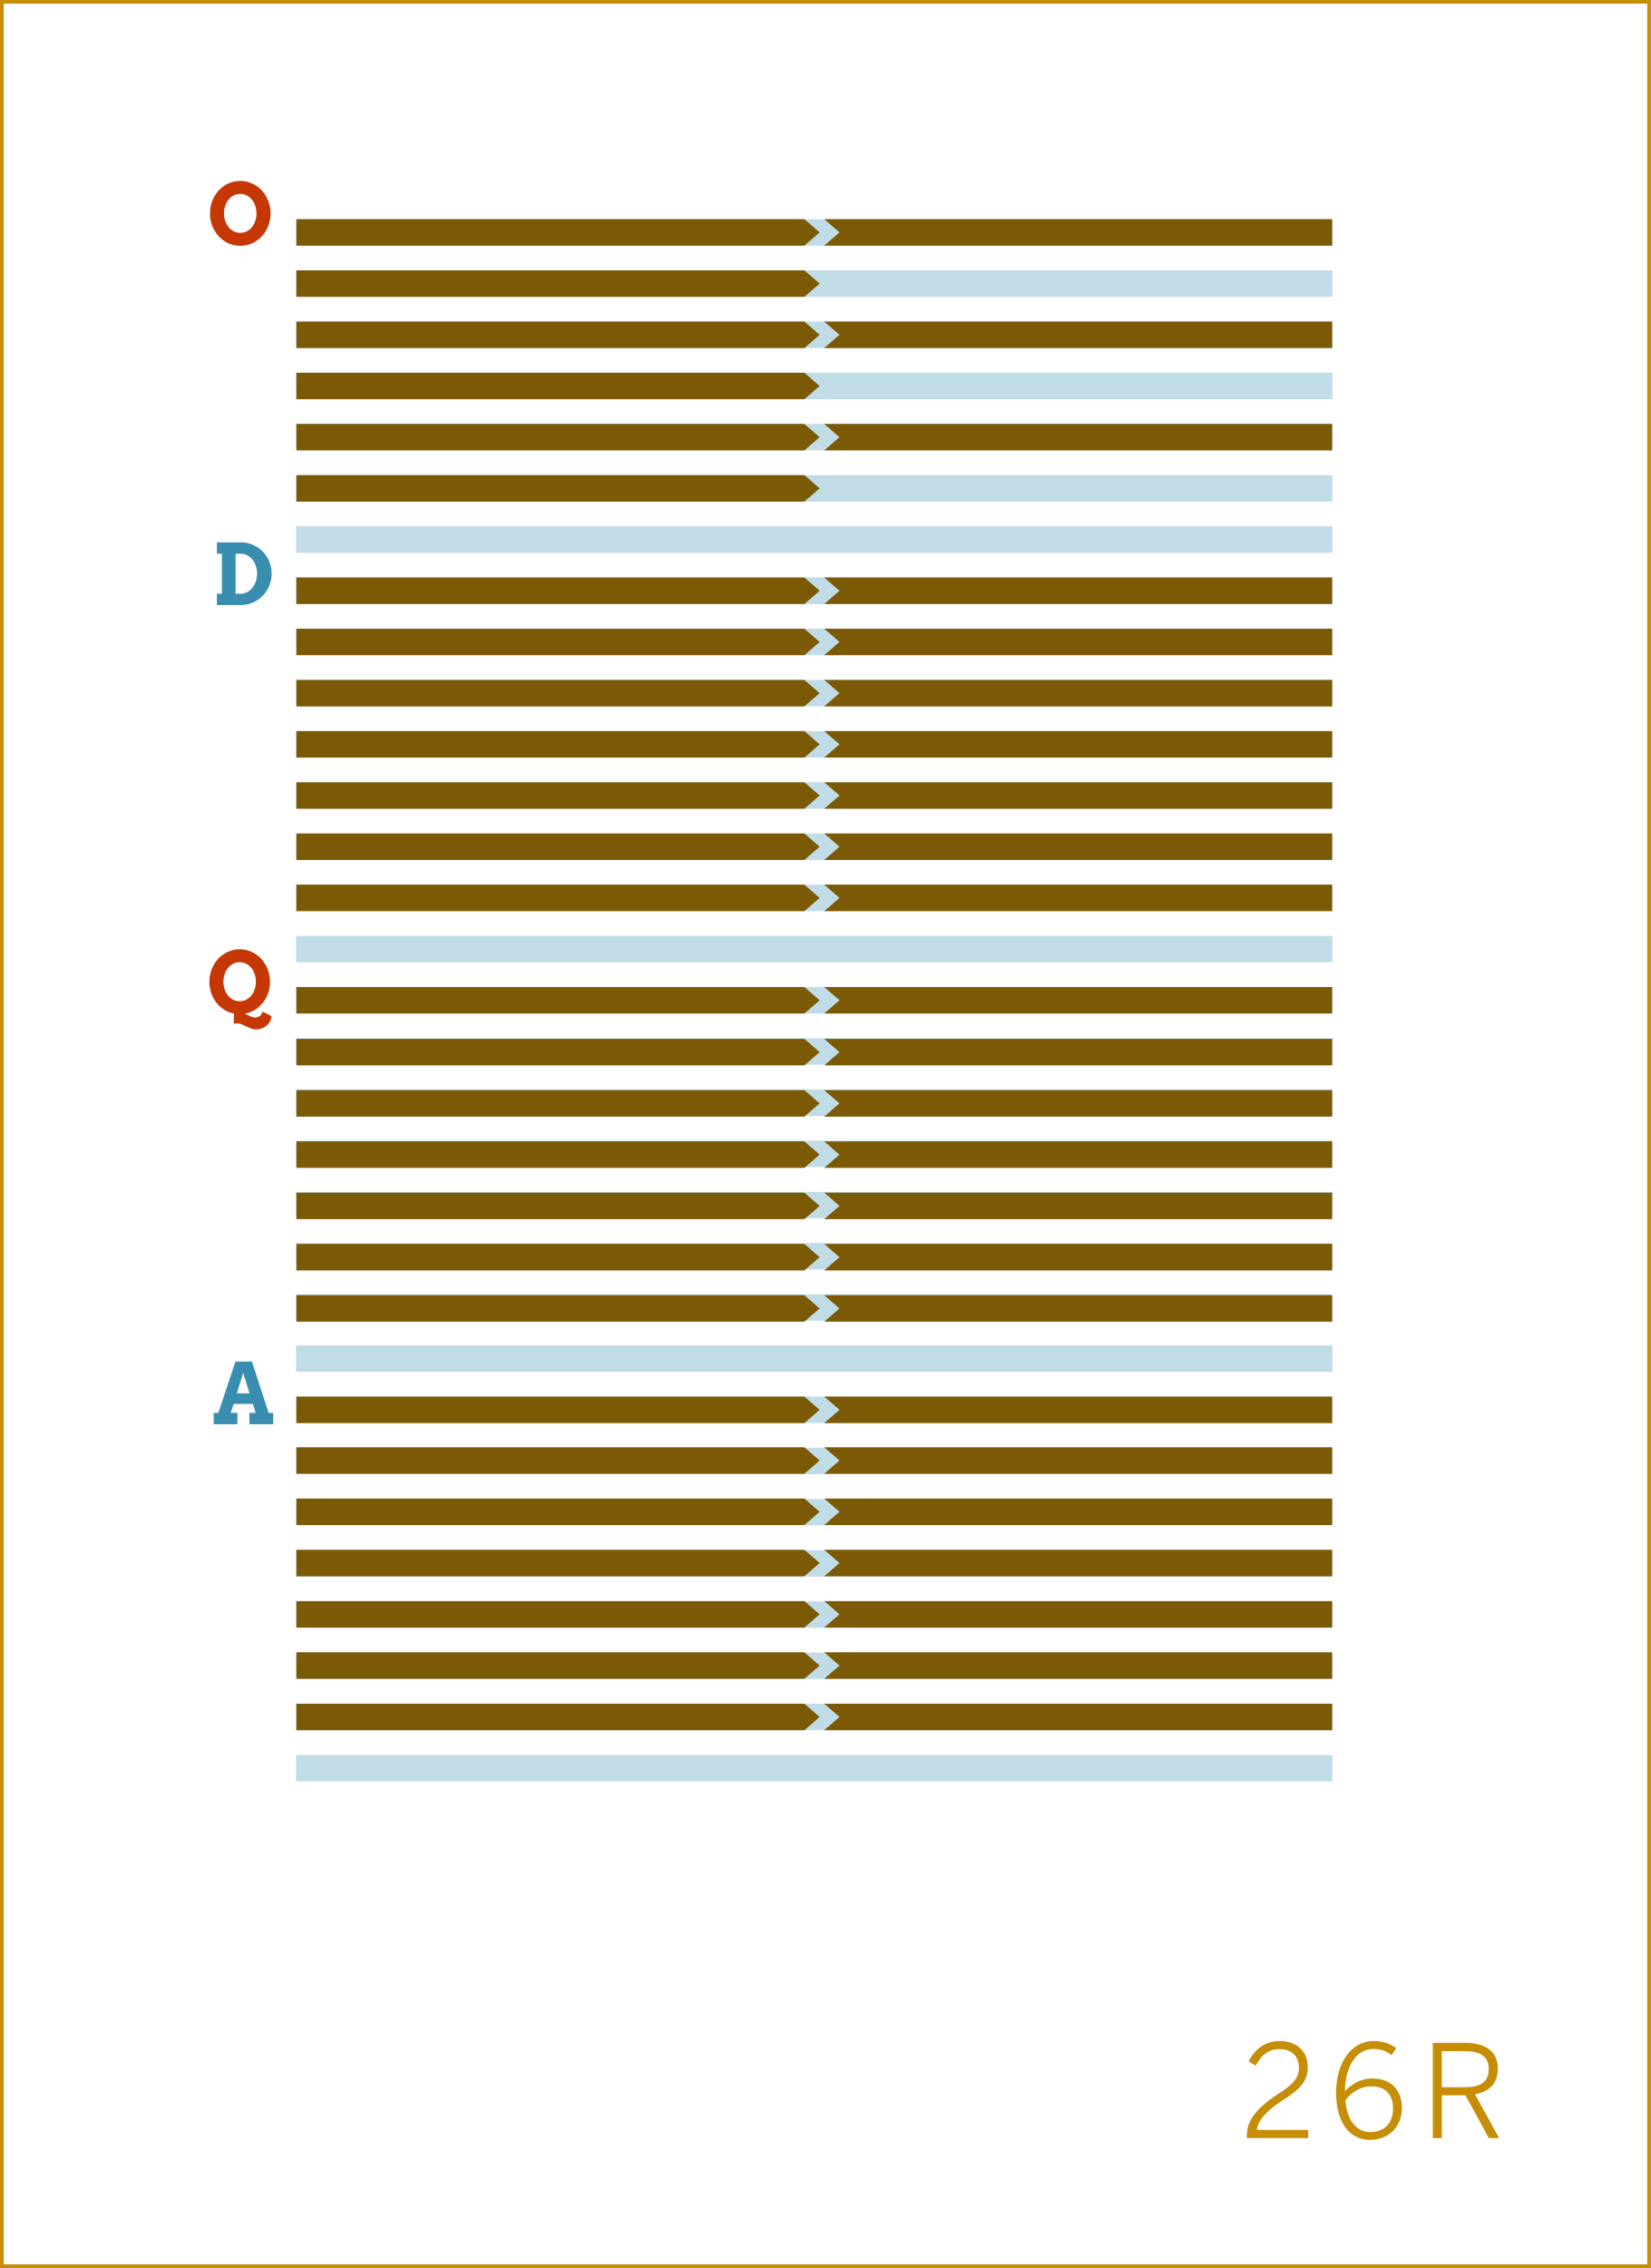
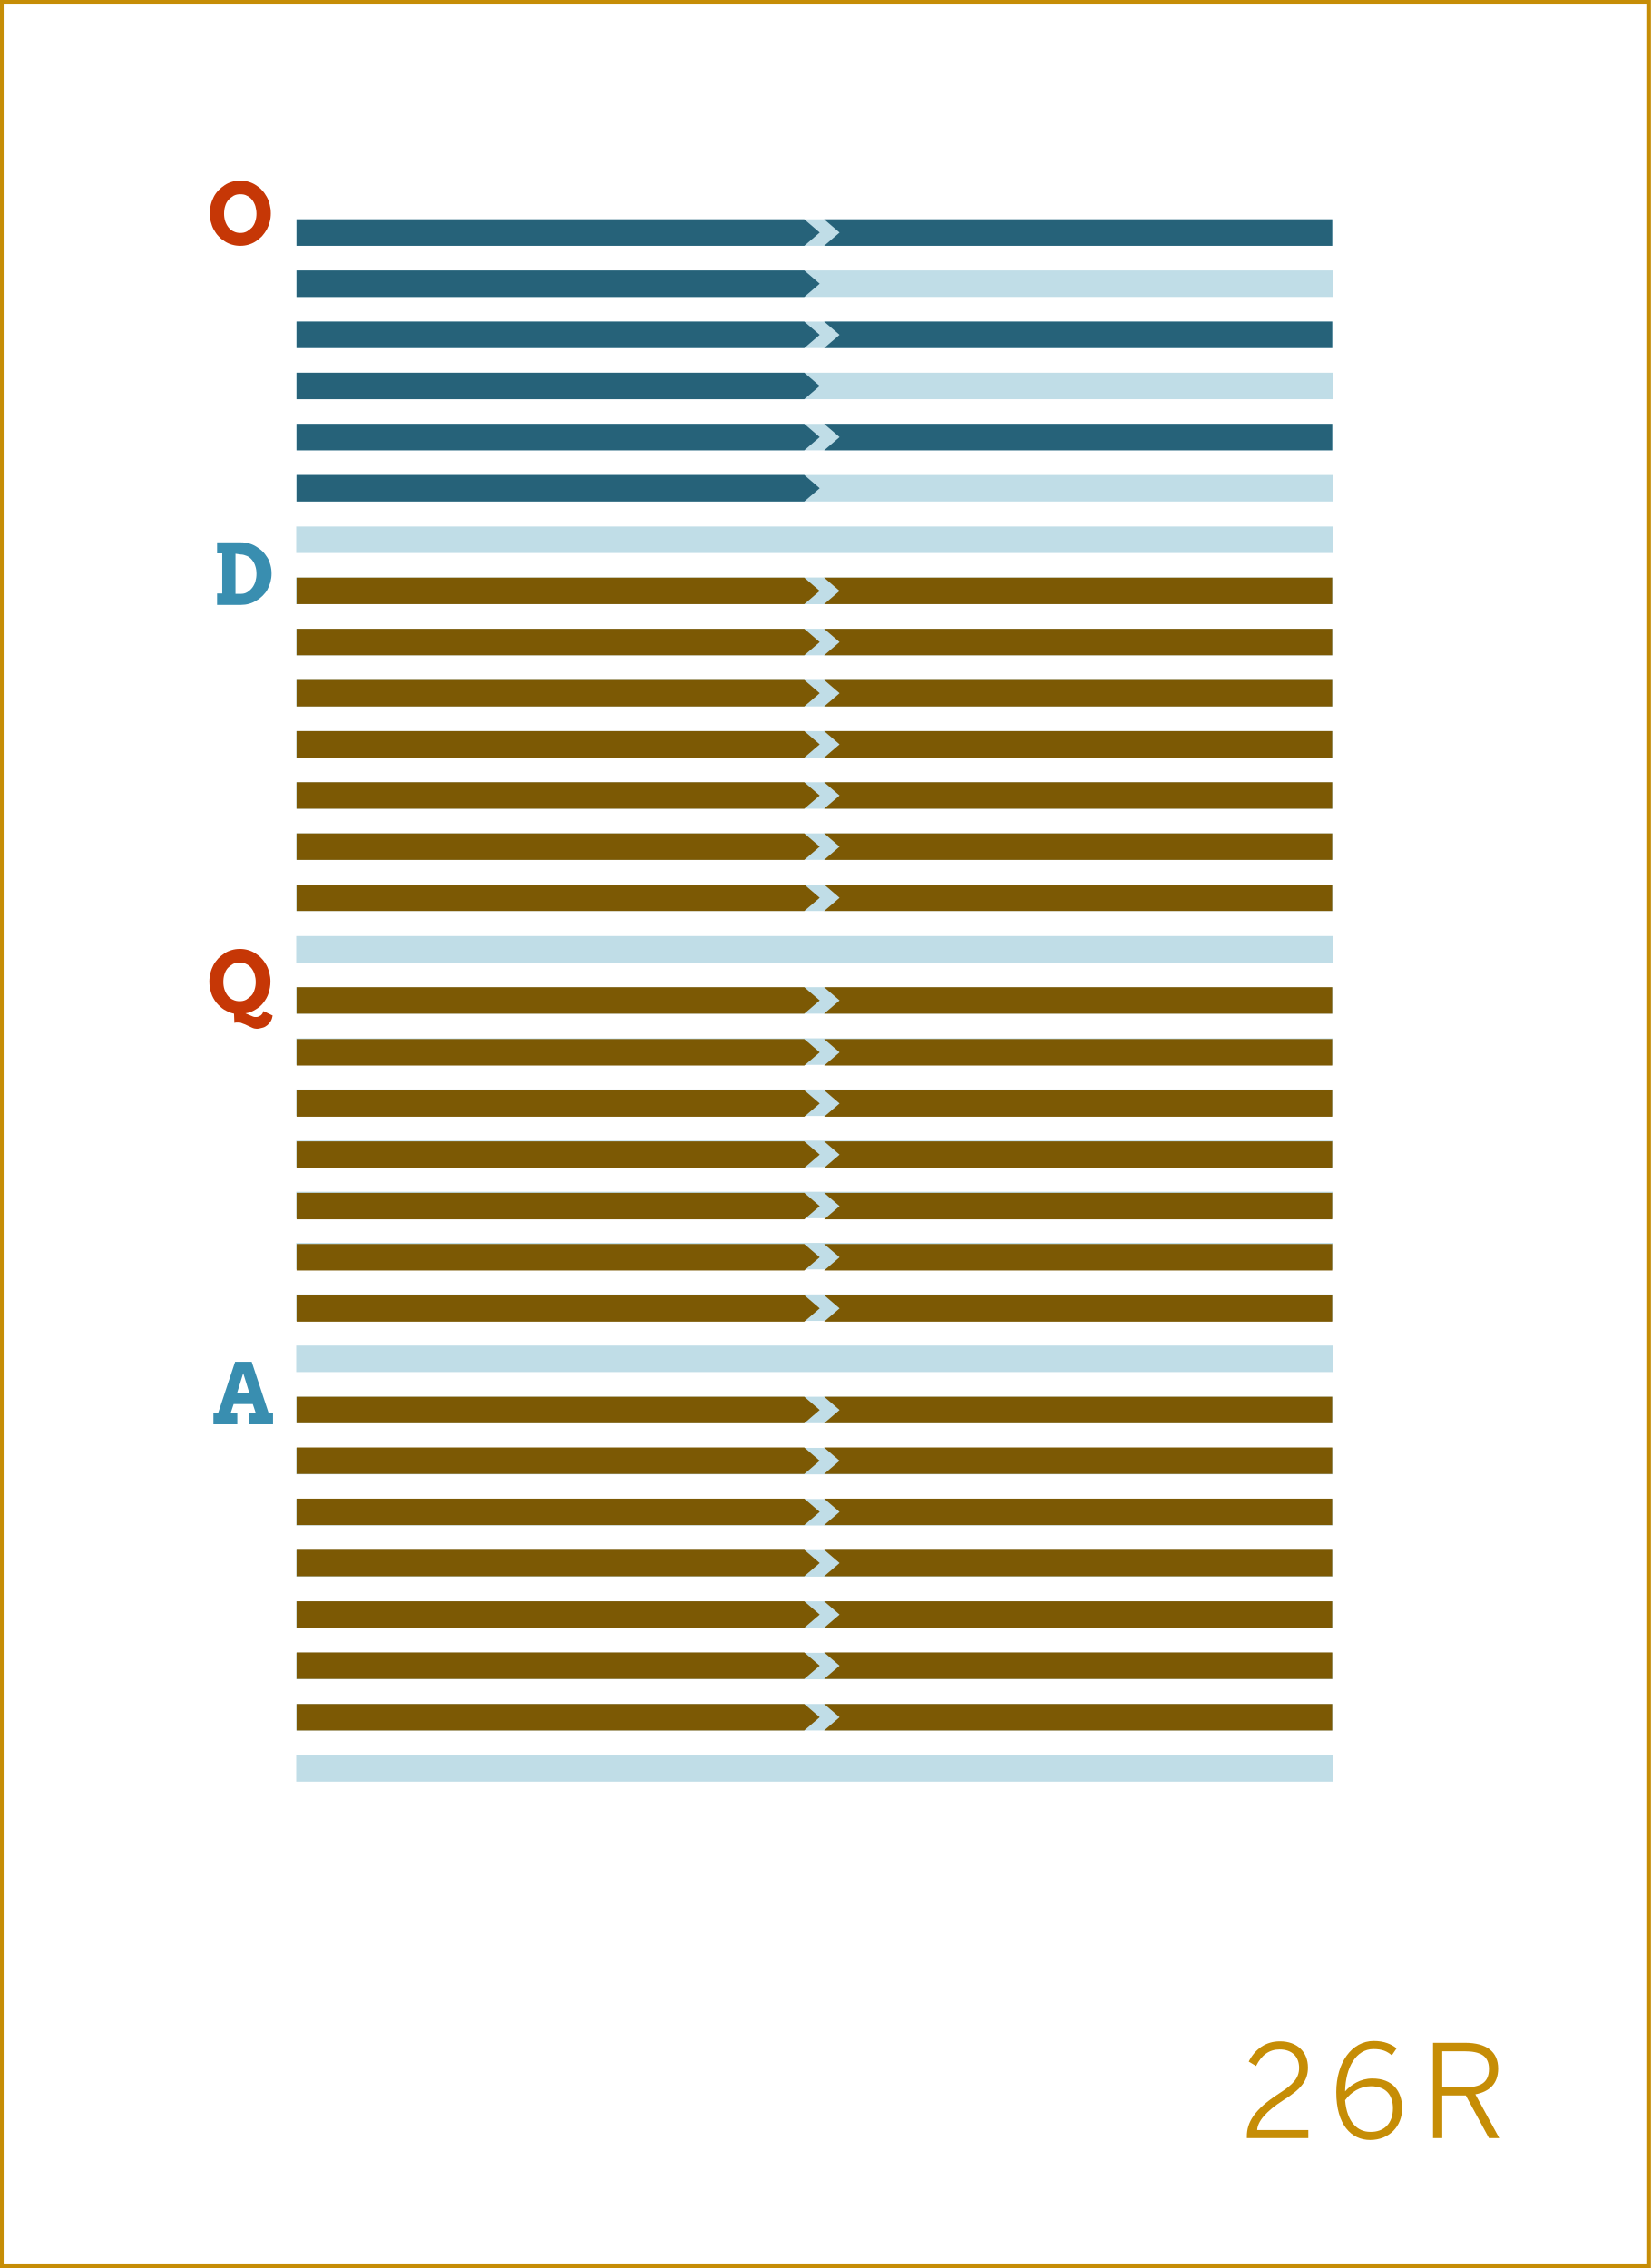
- <svg xmlns="http://www.w3.org/2000/svg" version="1.1" id="Layer_1" x="0px" y="0px" width="448.746px" height="616.439px" viewBox="0 0 448.746 616.439" enable-background="new 0 0 448.746 616.439" xml:space="preserve">
-   <rect x="0.5" y="0.5" fill="#FFFFFF" stroke="#C68D06" stroke-miterlimit="10" width="447.746" height="615.439" />
-   <g>
-     <path fill="#C68D06" d="M338.917,580.573c0-3.745,1.854-7.175,8.683-11.552c3.885-2.484,5.459-4.234,5.459-7.035   c0-3.045-1.89-5.04-5.285-5.04c-2.834,0-4.899,1.47-6.439,4.48l-1.961-1.155c1.82-3.5,4.691-5.53,8.506-5.53   c4.691,0,7.598,2.939,7.598,7.105c0,3.535-1.717,5.775-6.688,8.925c-4.689,2.977-6.965,5.775-7.141,8.122h13.932v2.24h-16.662   L338.917,580.573L338.917,580.573z" />
-     <path fill="#C68D06" d="M363.172,568.637c0-7.98,4.201-13.896,10.151-13.896c2.87,0,4.796,0.875,6.194,1.96l-1.295,1.89   c-1.33-1.051-2.625-1.681-4.971-1.681c-4.725,0-7.631,5.041-7.665,11.48c1.646-1.784,4.095-3.465,7.386-3.465   c5.461,0,8.086,3.396,8.086,8.085c0,4.901-3.466,8.611-8.682,8.611C367.268,581.624,363.172,577.528,363.172,568.637z    M378.645,573.047c0-3.465-1.75-5.984-5.951-5.984c-2.869,0-5.426,1.609-7,3.814c0.524,6.021,3.359,8.611,6.791,8.611   C376.193,579.488,378.645,577.144,378.645,573.047z" />
-     <path fill="#C68D06" d="M389.458,555.231h8.681c5.776,0,8.996,2.449,8.996,7c0,4.2-2.45,6.301-6.194,7.001l6.546,11.9h-2.802   l-6.336-11.621h-6.439v11.621h-2.45L389.458,555.231L389.458,555.231z M397.963,567.307c4.271,0,6.687-1.226,6.687-4.971   c0-3.57-2.381-4.831-6.722-4.831h-6.021v9.802H397.963z" />
-   </g>
-   <g>
-     <rect x="80.466" y="156.966" fill="#C0DDE7" width="281.738" height="7.199" />
-   </g>
-   <g>
-     <rect x="80.466" y="184.793" fill="#C0DDE7" width="281.738" height="7.2" />
-   </g>
-   <g>
-     <rect x="80.466" y="198.708" fill="#C0DDE7" width="281.738" height="7.199" />
-   </g>
-   <g>
-     <rect x="80.466" y="212.622" fill="#C0DDE7" width="281.738" height="7.199" />
-   </g>
-   <g>
-     <rect x="80.466" y="226.535" fill="#C0DDE7" width="281.738" height="7.199" />
-   </g>
-   <g>
-     <rect x="80.466" y="240.449" fill="#C0DDE7" width="281.738" height="7.199" />
-   </g>
-   <g>
-     <rect x="80.466" y="254.362" fill="#C0DDE7" width="281.738" height="7.2" />
-   </g>
-   <g>
-     <rect x="80.466" y="268.276" fill="#C0DDE7" width="281.738" height="7.199" />
-   </g>
-   <g>
-     <rect x="80.466" y="282.19" fill="#C0DDE7" width="281.738" height="7.2" />
-   </g>
-   <g>
-     <rect x="80.466" y="296.104" fill="#C0DDE7" width="281.738" height="7.2" />
-   </g>
-   <g>
-     <rect x="80.466" y="310.018" fill="#C0DDE7" width="281.738" height="7.2" />
-   </g>
-   <g>
-     <rect x="80.466" y="323.932" fill="#C0DDE7" width="281.738" height="7.199" />
-   </g>
-   <g>
-     <rect x="80.466" y="337.845" fill="#C0DDE7" width="281.738" height="7.2" />
-   </g>
-   <g>
-     <rect x="80.466" y="351.759" fill="#C0DDE7" width="281.738" height="7.201" />
-   </g>
-   <g>
-     <rect x="80.466" y="365.673" fill="#C0DDE7" width="281.738" height="7.2" />
-   </g>
-   <g>
-     <rect x="80.466" y="379.587" fill="#C0DDE7" width="281.738" height="7.199" />
-   </g>
-   <g>
-     <rect x="80.466" y="393.501" fill="#C0DDE7" width="281.738" height="7.199" />
-   </g>
-   <g>
-     <rect x="80.466" y="407.415" fill="#C0DDE7" width="281.738" height="7.199" />
-   </g>
-   <g>
-     <rect x="80.466" y="421.328" fill="#C0DDE7" width="281.738" height="7.2" />
-   </g>
-   <g>
-     <rect x="80.466" y="435.242" fill="#C0DDE7" width="281.738" height="7.201" />
-   </g>
-   <g>
-     <rect x="80.466" y="449.156" fill="#C0DDE7" width="281.738" height="7.2" />
-   </g>
-   <g>
-     <rect x="80.466" y="463.07" fill="#C0DDE7" width="281.738" height="7.198" />
-   </g>
-   <g>
-     <rect x="80.466" y="476.983" fill="#C0DDE7" width="281.738" height="7.2" />
-   </g>
-   <g>
-     <rect x="80.466" y="59.568" fill="#C0DDE7" width="281.738" height="7.2" />
-   </g>
-   <g>
-     <rect x="80.466" y="73.482" fill="#C0DDE7" width="281.738" height="7.201" />
-   </g>
-   <g>
-     <rect x="80.466" y="143.052" fill="#C0DDE7" width="281.738" height="7.2" />
-   </g>
-   <g>
-     <rect x="80.466" y="170.879" fill="#C0DDE7" width="281.738" height="7.201" />
-   </g>
-   <g>
-     <rect x="80.466" y="87.396" fill="#C0DDE7" width="281.738" height="7.199" />
-   </g>
-   <g>
-     <rect x="80.466" y="101.31" fill="#C0DDE7" width="281.738" height="7.201" />
-   </g>
-   <g>
-     <rect x="80.466" y="115.224" fill="#C0DDE7" width="281.738" height="7.199" />
-   </g>
-   <g>
-     <rect x="80.466" y="129.139" fill="#C0DDE7" width="281.738" height="7.198" />
-   </g>
-   <polygon fill="#7C5904" points="218.64,80.683 80.57,80.683 80.57,73.483 218.64,73.483 222.789,77.084 " />
-   <g>
-     <g>
-       <polygon fill="#7C5904" points="218.64,66.768 80.57,66.768 80.57,59.568 218.64,59.568 222.789,63.169   " />
-     </g>
-     <g>
-       <polygon fill="#7C5904" points="224.03,59.568 362.102,59.568 362.102,66.768 224.03,66.768 228.18,63.169   " />
-     </g>
-   </g>
-   <g>
-     <g>
-       <polygon fill="#7C5904" points="218.64,94.596 80.57,94.596 80.57,87.396 218.64,87.396 222.789,90.996   " />
-     </g>
-     <g>
-       <polygon fill="#7C5904" points="224.03,87.396 362.102,87.396 362.102,94.596 224.03,94.596 228.18,90.996   " />
-     </g>
-   </g>
-   <g>
-     <polygon fill="#7C5904" points="218.64,108.511 80.57,108.511 80.57,101.312 218.64,101.312 222.789,104.91  " />
-   </g>
-   <g>
-     <g>
-       <polygon fill="#7C5904" points="218.64,122.423 80.57,122.423 80.57,115.223 218.64,115.223 222.789,118.823   " />
-     </g>
-     <g>
-       <polygon fill="#7C5904" points="224.03,115.223 362.102,115.223 362.102,122.423 224.03,122.423 228.18,118.823   " />
-     </g>
-   </g>
-   <g>
-     <polygon fill="#7C5904" points="218.64,136.337 80.57,136.337 80.57,129.137 218.64,129.137 222.789,132.736  " />
-   </g>
-   <g>
-     <path fill="#398EB0" d="M58.954,147.418h6.536c0.779,0,1.525,0.102,2.24,0.303c0.715,0.204,1.382,0.487,1.999,0.854   c0.618,0.367,1.18,0.807,1.685,1.32c0.506,0.512,0.938,1.084,1.297,1.713c0.359,0.628,0.636,1.305,0.831,2.032   s0.292,1.482,0.292,2.269c0,0.786-0.097,1.542-0.292,2.268c-0.195,0.727-0.472,1.405-0.831,2.038   c-0.359,0.633-0.792,1.209-1.297,1.729c-0.505,0.521-1.066,0.966-1.685,1.337c-0.617,0.371-1.284,0.656-1.999,0.86   c-0.715,0.201-1.461,0.303-2.24,0.303h-6.536v-3.077h1.359v-10.861h-1.359V147.418z M64.041,150.506v10.861h1.426   c0.606,0,1.179-0.143,1.718-0.427c0.539-0.284,1.007-0.672,1.404-1.162c0.397-0.49,0.711-1.067,0.943-1.729   c0.232-0.663,0.348-1.376,0.348-2.139c0-0.756-0.116-1.464-0.348-2.124c-0.232-0.659-0.546-1.231-0.943-1.717   c-0.397-0.487-0.865-0.869-1.404-1.146c-0.539-0.277-1.112-0.416-1.718-0.416L64.041,150.506L64.041,150.506z" />
-   </g>
-   <g>
-     <path fill="#C63706" d="M65.299,66.818c-0.771,0-1.509-0.105-2.212-0.315c-0.704-0.209-1.361-0.504-1.971-0.886   c-0.61-0.382-1.165-0.841-1.662-1.376c-0.498-0.535-0.923-1.13-1.275-1.785c-0.352-0.655-0.625-1.357-0.82-2.106   c-0.195-0.748-0.292-1.531-0.292-2.348c0-0.816,0.097-1.6,0.292-2.352c0.195-0.753,0.468-1.457,0.82-2.112   c0.352-0.655,0.777-1.251,1.275-1.787c0.498-0.535,1.052-0.993,1.662-1.375c0.61-0.381,1.267-0.677,1.971-0.887   c0.704-0.209,1.441-0.314,2.212-0.314s1.51,0.105,2.218,0.314c0.707,0.21,1.366,0.506,1.977,0.887   c0.61,0.383,1.164,0.841,1.662,1.375c0.498,0.536,0.924,1.131,1.28,1.787c0.355,0.655,0.63,1.358,0.825,2.112   c0.195,0.751,0.292,1.536,0.292,2.352c0,0.81-0.097,1.589-0.292,2.342c-0.195,0.752-0.47,1.457-0.825,2.111   c-0.356,0.655-0.783,1.25-1.28,1.785c-0.498,0.536-1.052,0.994-1.662,1.376c-0.61,0.381-1.27,0.677-1.977,0.886   C66.809,66.713,66.07,66.818,65.299,66.818z M65.299,63.292c0.651,0,1.249-0.14,1.792-0.422c0.542-0.28,1.009-0.662,1.398-1.145   c0.389-0.482,0.691-1.044,0.904-1.685c0.214-0.64,0.32-1.319,0.32-2.039c0-0.726-0.108-1.411-0.326-2.055   c-0.217-0.644-0.522-1.207-0.916-1.689c-0.393-0.483-0.859-0.865-1.398-1.145c-0.539-0.282-1.13-0.421-1.774-0.421   s-1.235,0.14-1.774,0.421c-0.539,0.28-1.003,0.662-1.393,1.145c-0.389,0.482-0.694,1.046-0.916,1.689   c-0.221,0.645-0.331,1.33-0.331,2.055c0,0.719,0.11,1.399,0.331,2.039c0.221,0.641,0.526,1.203,0.916,1.685   c0.389,0.483,0.854,0.865,1.393,1.145C64.063,63.152,64.655,63.292,65.299,63.292z" />
-   </g>
-   <g>
-     <rect x="80.466" y="156.966" fill="#C0DDE7" width="281.738" height="7.2" />
-   </g>
-   <g>
-     <g>
-       <polygon fill="#7C5904" points="218.64,178.08 80.57,178.08 80.57,170.88 218.64,170.88 222.789,174.48   " />
-     </g>
-     <g>
-       <polygon fill="#7C5904" points="224.03,170.88 362.102,170.88 362.102,178.08 224.03,178.08 228.18,174.48   " />
-     </g>
-   </g>
-   <g>
-     <g>
-       <polygon fill="#7C5904" points="218.64,164.165 80.57,164.165 80.57,156.966 218.64,156.966 222.789,160.566   " />
-     </g>
-     <g>
-       <polygon fill="#7C5904" points="224.03,156.966 362.102,156.966 362.102,164.165 224.03,164.165 228.18,160.566   " />
-     </g>
-   </g>
-   <g>
-     <g>
-       <polygon fill="#7C5904" points="218.64,247.648 80.57,247.648 80.57,240.449 218.64,240.449 222.789,244.048   " />
-     </g>
-     <g>
-       <polygon fill="#7C5904" points="224.03,240.449 362.102,240.449 362.102,247.648 224.03,247.648 228.18,244.048   " />
-     </g>
-   </g>
-   <g>
-     <g>
-       <polygon fill="#7C5904" points="218.64,191.994 80.57,191.994 80.57,184.794 218.64,184.794 222.789,188.394   " />
-     </g>
-     <g>
-       <polygon fill="#7C5904" points="224.03,184.794 362.102,184.794 362.102,191.994 224.03,191.994 228.18,188.394   " />
-     </g>
-   </g>
-   <g>
-     <g>
-       <polygon fill="#7C5904" points="218.64,205.908 80.57,205.908 80.57,198.708 218.64,198.708 222.789,202.307   " />
-     </g>
-     <g>
-       <polygon fill="#7C5904" points="224.03,198.708 362.102,198.708 362.102,205.908 224.03,205.908 228.18,202.307   " />
-     </g>
-   </g>
-   <g>
-     <g>
-       <polygon fill="#7C5904" points="218.64,219.821 80.57,219.821 80.57,212.622 218.64,212.622 222.789,216.221   " />
-     </g>
-     <g>
-       <polygon fill="#7C5904" points="224.03,212.622 362.102,212.622 362.102,219.821 224.03,219.821 228.18,216.221   " />
-     </g>
-   </g>
-   <g>
-     <g>
-       <polygon fill="#7C5904" points="218.64,233.736 80.57,233.736 80.57,226.536 218.64,226.536 222.789,230.135   " />
-     </g>
-     <g>
-       <polygon fill="#7C5904" points="224.03,226.536 362.102,226.536 362.102,233.736 224.03,233.736 228.18,230.135   " />
-     </g>
-   </g>
-   <g>
-     <g>
-       <polygon fill="#7C5904" points="218.64,289.564 80.57,289.564 80.57,282.364 218.64,282.364 222.789,285.963   " />
-     </g>
-     <g>
-       <polygon fill="#7C5904" points="224.03,282.364 362.102,282.364 362.102,289.564 224.03,289.564 228.18,285.963   " />
-     </g>
-   </g>
-   <g>
-     <g>
-       <polygon fill="#7C5904" points="218.64,275.476 80.57,275.476 80.57,268.277 218.64,268.277 222.789,271.876   " />
-     </g>
-     <g>
-       <polygon fill="#7C5904" points="224.03,268.277 362.102,268.277 362.102,275.476 224.03,275.476 228.18,271.876   " />
-     </g>
-   </g>
-   <g>
-     <g>
-       <polygon fill="#7C5904" points="218.64,359.233 80.57,359.233 80.57,352.035 218.64,352.035 222.789,355.634   " />
-     </g>
-     <g>
-       <polygon fill="#7C5904" points="224.03,352.035 362.102,352.035 362.102,359.233 224.03,359.233 228.18,355.634   " />
-     </g>
-   </g>
-   <g>
-     <g>
-       <polygon fill="#7C5904" points="218.64,303.498 80.57,303.498 80.57,296.298 218.64,296.298 222.789,299.898   " />
-     </g>
-     <g>
-       <polygon fill="#7C5904" points="224.03,296.298 362.102,296.298 362.102,303.498 224.03,303.498 228.18,299.898   " />
-     </g>
-   </g>
-   <g>
-     <g>
-       <polygon fill="#7C5904" points="218.64,317.431 80.57,317.431 80.57,310.232 218.64,310.232 222.789,313.831   " />
-     </g>
-     <g>
-       <polygon fill="#7C5904" points="224.03,310.232 362.102,310.232 362.102,317.431 224.03,317.431 228.18,313.831   " />
-     </g>
-   </g>
-   <g>
-     <g>
-       <polygon fill="#7C5904" points="218.64,331.366 80.57,331.366 80.57,324.166 218.64,324.166 222.789,327.766   " />
-     </g>
-     <g>
-       <polygon fill="#7C5904" points="224.03,324.166 362.102,324.166 362.102,331.366 224.03,331.366 228.18,327.766   " />
-     </g>
-   </g>
-   <g>
-     <g>
-       <polygon fill="#7C5904" points="218.64,345.301 80.57,345.301 80.57,338.1 218.64,338.1 222.789,341.7   " />
-     </g>
-     <g>
-       <polygon fill="#7C5904" points="224.03,338.1 362.102,338.1 362.102,345.301 224.03,345.301 228.18,341.7   " />
-     </g>
-   </g>
-   <g>
-     <g>
-       <polygon fill="#7C5904" points="218.64,400.564 80.57,400.564 80.57,393.364 218.64,393.364 222.789,396.963   " />
-     </g>
-     <g>
-       <polygon fill="#7C5904" points="224.03,393.364 362.102,393.364 362.102,400.564 224.03,400.564 228.18,396.963   " />
-     </g>
-   </g>
-   <g>
-     <g>
-       <polygon fill="#7C5904" points="218.64,386.788 80.57,386.788 80.57,379.588 218.64,379.588 222.789,383.188   " />
-     </g>
-     <g>
-       <polygon fill="#7C5904" points="224.03,379.588 362.102,379.588 362.102,386.788 224.03,386.788 228.18,383.188   " />
-     </g>
-   </g>
-   <g>
-     <g>
-       <polygon fill="#7C5904" points="218.64,414.498 80.57,414.498 80.57,407.298 218.64,407.298 222.789,410.898   " />
-     </g>
-     <g>
-       <polygon fill="#7C5904" points="224.03,407.298 362.102,407.298 362.102,414.498 224.03,414.498 228.18,410.898   " />
-     </g>
-   </g>
-   <g>
-     <g>
-       <polygon fill="#7C5904" points="218.64,428.431 80.57,428.431 80.57,421.232 218.64,421.232 222.789,424.831   " />
-     </g>
-     <g>
-       <polygon fill="#7C5904" points="224.03,421.232 362.102,421.232 362.102,428.431 224.03,428.431 228.18,424.831   " />
-     </g>
-   </g>
-   <g>
-     <g>
-       <polygon fill="#7C5904" points="218.64,442.366 80.57,442.366 80.57,435.166 218.64,435.166 222.789,438.766   " />
-     </g>
-     <g>
-       <polygon fill="#7C5904" points="224.03,435.166 362.102,435.166 362.102,442.366 224.03,442.366 228.18,438.766   " />
-     </g>
-   </g>
-   <g>
-     <g>
-       <polygon fill="#7C5904" points="218.64,456.301 80.57,456.301 80.57,449.1 218.64,449.1 222.789,452.7   " />
-     </g>
-     <g>
-       <polygon fill="#7C5904" points="224.03,449.1 362.102,449.1 362.102,456.301 224.03,456.301 228.18,452.7   " />
-     </g>
-   </g>
-   <g>
-     <g>
-       <polygon fill="#7C5904" points="218.64,470.269 80.57,470.269 80.57,463.069 218.64,463.069 222.789,466.669   " />
-     </g>
-     <g>
-       <polygon fill="#7C5904" points="224.03,463.069 362.102,463.069 362.102,470.269 224.03,470.269 228.18,466.669   " />
-     </g>
-   </g>
-   <g>
-     <path fill="#398EB0" d="M67.803,384.024h1.696l-0.764-2.448h-5.233l-0.764,2.448h1.797v3.077h-6.458v-3.077h1.269l4.638-13.948   h4.503l4.537,13.948h1.235v3.077h-6.458v-3.077H67.803z M64.389,378.701h3.437l-1.729-5.538L64.389,378.701z" />
-   </g>
-   <g>
-     <path fill="#C63706" d="M63.569,275.488c-0.958-0.195-1.844-0.552-2.656-1.073c-0.812-0.52-1.517-1.163-2.111-1.926   c-0.596-0.764-1.06-1.627-1.393-2.589c-0.333-0.961-0.5-1.983-0.5-3.061c0-0.816,0.097-1.601,0.292-2.352   c0.195-0.753,0.468-1.457,0.82-2.112c0.352-0.655,0.777-1.25,1.275-1.786c0.498-0.535,1.052-0.993,1.662-1.376   c0.61-0.38,1.267-0.677,1.971-0.887c0.704-0.21,1.441-0.314,2.212-0.314s1.51,0.104,2.218,0.314   c0.707,0.21,1.366,0.506,1.977,0.887c0.61,0.383,1.164,0.841,1.662,1.376c0.498,0.536,0.924,1.131,1.28,1.786   c0.355,0.655,0.63,1.358,0.825,2.112c0.195,0.751,0.292,1.536,0.292,2.352c0,1.093-0.172,2.126-0.517,3.1   c-0.344,0.974-0.822,1.846-1.432,2.616c-0.61,0.771-1.335,1.416-2.173,1.932c-0.838,0.517-1.748,0.861-2.729,1.033   c0.232,0.098,0.462,0.205,0.69,0.32c0.229,0.116,0.459,0.225,0.691,0.327c0.232,0.1,0.462,0.186,0.691,0.257   c0.228,0.072,0.462,0.11,0.702,0.118c0.232,0,0.458-0.03,0.679-0.089c0.221-0.06,0.421-0.153,0.601-0.28   c0.18-0.128,0.335-0.293,0.466-0.494c0.131-0.203,0.219-0.449,0.264-0.742l2.504,1.247c-0.067,0.547-0.223,1.042-0.466,1.482   c-0.243,0.442-0.556,0.819-0.938,1.134c-0.382,0.314-0.816,0.558-1.303,0.73c-0.487,0.172-1.003,0.258-1.55,0.258   c-0.442,0-0.885-0.084-1.331-0.252c-0.445-0.169-0.876-0.353-1.291-0.551c-0.416-0.198-0.807-0.382-1.174-0.55   c-0.367-0.168-0.689-0.252-0.966-0.252c-0.12,0-0.227-0.002-0.32-0.006c-0.093-0.004-0.185-0.004-0.275,0   c-0.09,0.004-0.189,0.016-0.297,0.034c-0.109,0.019-0.234,0.054-0.376,0.107L63.569,275.488z M65.142,272.13   c0.651,0,1.249-0.141,1.792-0.422c0.542-0.28,1.009-0.663,1.398-1.145s0.691-1.044,0.904-1.686c0.214-0.639,0.32-1.318,0.32-2.038   c0-0.727-0.108-1.411-0.326-2.055c-0.217-0.644-0.522-1.208-0.916-1.69c-0.393-0.483-0.859-0.865-1.398-1.146   c-0.539-0.282-1.13-0.421-1.774-0.421s-1.235,0.139-1.774,0.421c-0.539,0.28-1.003,0.663-1.393,1.146   c-0.389,0.482-0.694,1.046-0.916,1.69c-0.221,0.644-0.331,1.329-0.331,2.055c0,0.719,0.11,1.398,0.331,2.038   c0.221,0.642,0.526,1.203,0.916,1.686s0.854,0.865,1.393,1.145C63.906,271.99,64.498,272.13,65.142,272.13z" />
+ <svg xmlns="http://www.w3.org/2000/svg" version="1.1" id="Layer_1" x="0px" y="0px" viewBox="0 0 448.7 616.4" style="enable-background:new 0 0 448.7 616.4;" xml:space="preserve">
+   <style type="text/css">
+ 	.st0{fill:#FFFFFF;stroke:#C68D06;stroke-miterlimit:10;}
+ 	.st1{fill:#C68D06;}
+ 	.st2{fill:#C0DDE7;}
+ 	.st3{fill:#266279;}
+ 	.st4{fill:#398EB0;}
+ 	.st5{fill:#C63706;}
+ 	.st6{fill:#7C5904;}
+ </style>
+   <rect x="0.5" y="0.5" class="st0" width="447.7" height="615.4" />
+   <g>
+     <path class="st1" d="M338.9,580.6c0-3.7,1.9-7.2,8.7-11.6c3.9-2.5,5.5-4.2,5.5-7c0-3-1.9-5-5.3-5c-2.8,0-4.9,1.5-6.4,4.5l-2-1.2   c1.8-3.5,4.7-5.5,8.5-5.5c4.7,0,7.6,2.9,7.6,7.1c0,3.5-1.7,5.8-6.7,8.9c-4.7,3-7,5.8-7.1,8.1h13.9v2.2h-16.7L338.9,580.6   L338.9,580.6z" />
+     <path class="st1" d="M363.2,568.6c0-8,4.2-13.9,10.2-13.9c2.9,0,4.8,0.9,6.2,2l-1.3,1.9c-1.3-1.1-2.6-1.7-5-1.7   c-4.7,0-7.6,5-7.7,11.5c1.6-1.8,4.1-3.5,7.4-3.5c5.5,0,8.1,3.4,8.1,8.1c0,4.9-3.5,8.6-8.7,8.6C367.3,581.6,363.2,577.5,363.2,568.6   z M378.6,573c0-3.5-1.8-6-6-6c-2.9,0-5.4,1.6-7,3.8c0.5,6,3.4,8.6,6.8,8.6C376.2,579.5,378.6,577.1,378.6,573z" />
+     <path class="st1" d="M389.5,555.2h8.7c5.8,0,9,2.4,9,7c0,4.2-2.5,6.3-6.2,7l6.5,11.9h-2.8l-6.3-11.6h-6.4v11.6h-2.5L389.5,555.2   L389.5,555.2z M398,567.3c4.3,0,6.7-1.2,6.7-5c0-3.6-2.4-4.8-6.7-4.8h-6v9.8H398z" />
+   </g>
+   <g>
+     <rect x="80.5" y="157" class="st2" width="281.7" height="7.2" />
+   </g>
+   <g>
+     <rect x="80.5" y="184.8" class="st2" width="281.7" height="7.2" />
+   </g>
+   <g>
+     <rect x="80.5" y="198.7" class="st2" width="281.7" height="7.2" />
+   </g>
+   <g>
+     <rect x="80.5" y="212.6" class="st2" width="281.7" height="7.2" />
+   </g>
+   <g>
+     <rect x="80.5" y="226.5" class="st2" width="281.7" height="7.2" />
+   </g>
+   <g>
+     <rect x="80.5" y="240.4" class="st2" width="281.7" height="7.2" />
+   </g>
+   <g>
+     <rect x="80.5" y="254.4" class="st2" width="281.7" height="7.2" />
+   </g>
+   <g>
+     <rect x="80.5" y="268.3" class="st2" width="281.7" height="7.2" />
+   </g>
+   <g>
+     <rect x="80.5" y="282.2" class="st2" width="281.7" height="7.2" />
+   </g>
+   <g>
+     <rect x="80.5" y="296.1" class="st2" width="281.7" height="7.2" />
+   </g>
+   <g>
+     <rect x="80.5" y="310" class="st2" width="281.7" height="7.2" />
+   </g>
+   <g>
+     <rect x="80.5" y="323.9" class="st2" width="281.7" height="7.2" />
+   </g>
+   <g>
+     <rect x="80.5" y="337.8" class="st2" width="281.7" height="7.2" />
+   </g>
+   <g>
+     <rect x="80.5" y="351.8" class="st2" width="281.7" height="7.2" />
+   </g>
+   <g>
+     <rect x="80.5" y="365.7" class="st2" width="281.7" height="7.2" />
+   </g>
+   <g>
+     <rect x="80.5" y="379.6" class="st2" width="281.7" height="7.2" />
+   </g>
+   <g>
+     <rect x="80.5" y="393.5" class="st2" width="281.7" height="7.2" />
+   </g>
+   <g>
+     <rect x="80.5" y="407.4" class="st2" width="281.7" height="7.2" />
+   </g>
+   <g>
+     <rect x="80.5" y="421.3" class="st2" width="281.7" height="7.2" />
+   </g>
+   <g>
+     <rect x="80.5" y="435.2" class="st2" width="281.7" height="7.2" />
+   </g>
+   <g>
+     <rect x="80.5" y="449.2" class="st2" width="281.7" height="7.2" />
+   </g>
+   <g>
+     <rect x="80.5" y="463.1" class="st2" width="281.7" height="7.2" />
+   </g>
+   <g>
+     <rect x="80.5" y="477" class="st2" width="281.7" height="7.2" />
+   </g>
+   <g>
+     <rect x="80.5" y="59.6" class="st2" width="281.7" height="7.2" />
+   </g>
+   <g>
+     <rect x="80.5" y="73.5" class="st2" width="281.7" height="7.2" />
+   </g>
+   <g>
+     <rect x="80.5" y="143.1" class="st2" width="281.7" height="7.2" />
+   </g>
+   <g>
+     <rect x="80.5" y="170.9" class="st2" width="281.7" height="7.2" />
+   </g>
+   <g>
+     <rect x="80.5" y="87.4" class="st2" width="281.7" height="7.2" />
+   </g>
+   <g>
+     <rect x="80.5" y="101.3" class="st2" width="281.7" height="7.2" />
+   </g>
+   <g>
+     <rect x="80.5" y="115.2" class="st2" width="281.7" height="7.2" />
+   </g>
+   <g>
+     <rect x="80.5" y="129.1" class="st2" width="281.7" height="7.2" />
+   </g>
+   <polygon class="st3" points="218.6,80.7 80.6,80.7 80.6,73.5 218.6,73.5 222.8,77.1 " />
+   <g>
+     <g>
+       <polygon class="st3" points="218.6,66.8 80.6,66.8 80.6,59.6 218.6,59.6 222.8,63.2   " />
+     </g>
+     <g>
+       <polygon class="st3" points="224,59.6 362.1,59.6 362.1,66.8 224,66.8 228.2,63.2   " />
+     </g>
+   </g>
+   <g>
+     <g>
+       <polygon class="st3" points="218.6,94.6 80.6,94.6 80.6,87.4 218.6,87.4 222.8,91   " />
+     </g>
+     <g>
+       <polygon class="st3" points="224,87.4 362.1,87.4 362.1,94.6 224,94.6 228.2,91   " />
+     </g>
+   </g>
+   <g>
+     <polygon class="st3" points="218.6,108.5 80.6,108.5 80.6,101.3 218.6,101.3 222.8,104.9  " />
+   </g>
+   <g>
+     <g>
+       <polygon class="st3" points="218.6,122.4 80.6,122.4 80.6,115.2 218.6,115.2 222.8,118.8   " />
+     </g>
+     <g>
+       <polygon class="st3" points="224,115.2 362.1,115.2 362.1,122.4 224,122.4 228.2,118.8   " />
+     </g>
+   </g>
+   <g>
+     <polygon class="st3" points="218.6,136.3 80.6,136.3 80.6,129.1 218.6,129.1 222.8,132.7  " />
+   </g>
+   <g>
+     <path class="st4" d="M59,147.4h6.5c0.8,0,1.5,0.1,2.2,0.3c0.7,0.2,1.4,0.5,2,0.9c0.6,0.4,1.2,0.8,1.7,1.3c0.5,0.5,0.9,1.1,1.3,1.7   c0.4,0.6,0.6,1.3,0.8,2s0.3,1.5,0.3,2.3c0,0.8-0.1,1.5-0.3,2.3c-0.2,0.7-0.5,1.4-0.8,2s-0.8,1.2-1.3,1.7c-0.5,0.5-1.1,1-1.7,1.3   c-0.6,0.4-1.3,0.7-2,0.9c-0.7,0.2-1.5,0.3-2.2,0.3H59v-3.1h1.4v-10.9H59V147.4z M64,150.5v10.9h1.4c0.6,0,1.2-0.1,1.7-0.4   s1-0.7,1.4-1.2s0.7-1.1,0.9-1.7c0.2-0.7,0.3-1.4,0.3-2.1c0-0.8-0.1-1.5-0.3-2.1c-0.2-0.7-0.5-1.2-0.9-1.7c-0.4-0.5-0.9-0.9-1.4-1.1   s-1.1-0.4-1.7-0.4L64,150.5L64,150.5z" />
+   </g>
+   <g>
+     <path class="st5" d="M65.3,66.8c-0.8,0-1.5-0.1-2.2-0.3c-0.7-0.2-1.4-0.5-2-0.9s-1.2-0.8-1.7-1.4c-0.5-0.5-0.9-1.1-1.3-1.8   s-0.6-1.4-0.8-2.1c-0.2-0.7-0.3-1.5-0.3-2.3c0-0.8,0.1-1.6,0.3-2.4c0.2-0.8,0.5-1.5,0.8-2.1s0.8-1.3,1.3-1.8c0.5-0.5,1.1-1,1.7-1.4   c0.6-0.4,1.3-0.7,2-0.9c0.7-0.2,1.4-0.3,2.2-0.3s1.5,0.1,2.2,0.3c0.7,0.2,1.4,0.5,2,0.9c0.6,0.4,1.2,0.8,1.7,1.4   c0.5,0.5,0.9,1.1,1.3,1.8c0.4,0.7,0.6,1.4,0.8,2.1c0.2,0.8,0.3,1.5,0.3,2.4c0,0.8-0.1,1.6-0.3,2.3c-0.2,0.8-0.5,1.5-0.8,2.1   c-0.4,0.7-0.8,1.2-1.3,1.8c-0.5,0.5-1.1,1-1.7,1.4c-0.6,0.4-1.3,0.7-2,0.9C66.8,66.7,66.1,66.8,65.3,66.8z M65.3,63.3   c0.7,0,1.2-0.1,1.8-0.4c0.5-0.3,1-0.7,1.4-1.1c0.4-0.5,0.7-1,0.9-1.7c0.2-0.6,0.3-1.3,0.3-2c0-0.7-0.1-1.4-0.3-2.1   c-0.2-0.6-0.5-1.2-0.9-1.7c-0.4-0.5-0.9-0.9-1.4-1.1c-0.5-0.3-1.1-0.4-1.8-0.4s-1.2,0.1-1.8,0.4c-0.5,0.3-1,0.7-1.4,1.1   c-0.4,0.5-0.7,1-0.9,1.7c-0.2,0.6-0.3,1.3-0.3,2.1c0,0.7,0.1,1.4,0.3,2c0.2,0.6,0.5,1.2,0.9,1.7c0.4,0.5,0.9,0.9,1.4,1.1   C64.1,63.2,64.7,63.3,65.3,63.3z" />
+   </g>
+   <g>
+     <rect x="80.5" y="157" class="st2" width="281.7" height="7.2" />
+   </g>
+   <g>
+     <g>
+       <polygon class="st6" points="218.6,178.1 80.6,178.1 80.6,170.9 218.6,170.9 222.8,174.5   " />
+     </g>
+     <g>
+       <polygon class="st6" points="224,170.9 362.1,170.9 362.1,178.1 224,178.1 228.2,174.5   " />
+     </g>
+   </g>
+   <g>
+     <g>
+       <polygon class="st6" points="218.6,164.2 80.6,164.2 80.6,157 218.6,157 222.8,160.6   " />
+     </g>
+     <g>
+       <polygon class="st6" points="224,157 362.1,157 362.1,164.2 224,164.2 228.2,160.6   " />
+     </g>
+   </g>
+   <g>
+     <g>
+       <polygon class="st6" points="218.6,247.6 80.6,247.6 80.6,240.4 218.6,240.4 222.8,244   " />
+     </g>
+     <g>
+       <polygon class="st6" points="224,240.4 362.1,240.4 362.1,247.6 224,247.6 228.2,244   " />
+     </g>
+   </g>
+   <g>
+     <g>
+       <polygon class="st6" points="218.6,192 80.6,192 80.6,184.8 218.6,184.8 222.8,188.4   " />
+     </g>
+     <g>
+       <polygon class="st6" points="224,184.8 362.1,184.8 362.1,192 224,192 228.2,188.4   " />
+     </g>
+   </g>
+   <g>
+     <g>
+       <polygon class="st6" points="218.6,205.9 80.6,205.9 80.6,198.7 218.6,198.7 222.8,202.3   " />
+     </g>
+     <g>
+       <polygon class="st6" points="224,198.7 362.1,198.7 362.1,205.9 224,205.9 228.2,202.3   " />
+     </g>
+   </g>
+   <g>
+     <g>
+       <polygon class="st6" points="218.6,219.8 80.6,219.8 80.6,212.6 218.6,212.6 222.8,216.2   " />
+     </g>
+     <g>
+       <polygon class="st6" points="224,212.6 362.1,212.6 362.1,219.8 224,219.8 228.2,216.2   " />
+     </g>
+   </g>
+   <g>
+     <g>
+       <polygon class="st6" points="218.6,233.7 80.6,233.7 80.6,226.5 218.6,226.5 222.8,230.1   " />
+     </g>
+     <g>
+       <polygon class="st6" points="224,226.5 362.1,226.5 362.1,233.7 224,233.7 228.2,230.1   " />
+     </g>
+   </g>
+   <g>
+     <g>
+       <polygon class="st6" points="218.6,289.6 80.6,289.6 80.6,282.4 218.6,282.4 222.8,286   " />
+     </g>
+     <g>
+       <polygon class="st6" points="224,282.4 362.1,282.4 362.1,289.6 224,289.6 228.2,286   " />
+     </g>
+   </g>
+   <g>
+     <g>
+       <polygon class="st6" points="218.6,275.5 80.6,275.5 80.6,268.3 218.6,268.3 222.8,271.9   " />
+     </g>
+     <g>
+       <polygon class="st6" points="224,268.3 362.1,268.3 362.1,275.5 224,275.5 228.2,271.9   " />
+     </g>
+   </g>
+   <g>
+     <g>
+       <polygon class="st6" points="218.6,359.2 80.6,359.2 80.6,352 218.6,352 222.8,355.6   " />
+     </g>
+     <g>
+       <polygon class="st6" points="224,352 362.1,352 362.1,359.2 224,359.2 228.2,355.6   " />
+     </g>
+   </g>
+   <g>
+     <g>
+       <polygon class="st6" points="218.6,303.5 80.6,303.5 80.6,296.3 218.6,296.3 222.8,299.9   " />
+     </g>
+     <g>
+       <polygon class="st6" points="224,296.3 362.1,296.3 362.1,303.5 224,303.5 228.2,299.9   " />
+     </g>
+   </g>
+   <g>
+     <g>
+       <polygon class="st6" points="218.6,317.4 80.6,317.4 80.6,310.2 218.6,310.2 222.8,313.8   " />
+     </g>
+     <g>
+       <polygon class="st6" points="224,310.2 362.1,310.2 362.1,317.4 224,317.4 228.2,313.8   " />
+     </g>
+   </g>
+   <g>
+     <g>
+       <polygon class="st6" points="218.6,331.4 80.6,331.4 80.6,324.2 218.6,324.2 222.8,327.8   " />
+     </g>
+     <g>
+       <polygon class="st6" points="224,324.2 362.1,324.2 362.1,331.4 224,331.4 228.2,327.8   " />
+     </g>
+   </g>
+   <g>
+     <g>
+       <polygon class="st6" points="218.6,345.3 80.6,345.3 80.6,338.1 218.6,338.1 222.8,341.7   " />
+     </g>
+     <g>
+       <polygon class="st6" points="224,338.1 362.1,338.1 362.1,345.3 224,345.3 228.2,341.7   " />
+     </g>
+   </g>
+   <g>
+     <g>
+       <polygon class="st6" points="218.6,400.6 80.6,400.6 80.6,393.4 218.6,393.4 222.8,397   " />
+     </g>
+     <g>
+       <polygon class="st6" points="224,393.4 362.1,393.4 362.1,400.6 224,400.6 228.2,397   " />
+     </g>
+   </g>
+   <g>
+     <g>
+       <polygon class="st6" points="218.6,386.8 80.6,386.8 80.6,379.6 218.6,379.6 222.8,383.2   " />
+     </g>
+     <g>
+       <polygon class="st6" points="224,379.6 362.1,379.6 362.1,386.8 224,386.8 228.2,383.2   " />
+     </g>
+   </g>
+   <g>
+     <g>
+       <polygon class="st6" points="218.6,414.5 80.6,414.5 80.6,407.3 218.6,407.3 222.8,410.9   " />
+     </g>
+     <g>
+       <polygon class="st6" points="224,407.3 362.1,407.3 362.1,414.5 224,414.5 228.2,410.9   " />
+     </g>
+   </g>
+   <g>
+     <g>
+       <polygon class="st6" points="218.6,428.4 80.6,428.4 80.6,421.2 218.6,421.2 222.8,424.8   " />
+     </g>
+     <g>
+       <polygon class="st6" points="224,421.2 362.1,421.2 362.1,428.4 224,428.4 228.2,424.8   " />
+     </g>
+   </g>
+   <g>
+     <g>
+       <polygon class="st6" points="218.6,442.4 80.6,442.4 80.6,435.2 218.6,435.2 222.8,438.8   " />
+     </g>
+     <g>
+       <polygon class="st6" points="224,435.2 362.1,435.2 362.1,442.4 224,442.4 228.2,438.8   " />
+     </g>
+   </g>
+   <g>
+     <g>
+       <polygon class="st6" points="218.6,456.3 80.6,456.3 80.6,449.1 218.6,449.1 222.8,452.7   " />
+     </g>
+     <g>
+       <polygon class="st6" points="224,449.1 362.1,449.1 362.1,456.3 224,456.3 228.2,452.7   " />
+     </g>
+   </g>
+   <g>
+     <g>
+       <polygon class="st6" points="218.6,470.3 80.6,470.3 80.6,463.1 218.6,463.1 222.8,466.7   " />
+     </g>
+     <g>
+       <polygon class="st6" points="224,463.1 362.1,463.1 362.1,470.3 224,470.3 228.2,466.7   " />
+     </g>
+   </g>
+   <g>
+     <path class="st4" d="M67.8,384h1.7l-0.8-2.4h-5.2l-0.8,2.4h1.8v3.1h-6.5V384h1.3l4.6-13.9h4.5L73,384h1.2v3.1h-6.5L67.8,384   L67.8,384z M64.4,378.7h3.4l-1.7-5.5L64.4,378.7z" />
+   </g>
+   <g>
+     <path class="st5" d="M63.6,275.5c-1-0.2-1.8-0.6-2.7-1.1c-0.8-0.5-1.5-1.2-2.1-1.9c-0.6-0.8-1.1-1.6-1.4-2.6c-0.3-1-0.5-2-0.5-3.1   c0-0.8,0.1-1.6,0.3-2.4c0.2-0.8,0.5-1.5,0.8-2.1s0.8-1.2,1.3-1.8c0.5-0.5,1.1-1,1.7-1.4c0.6-0.4,1.3-0.7,2-0.9   c0.7-0.2,1.4-0.3,2.2-0.3s1.5,0.1,2.2,0.3c0.7,0.2,1.4,0.5,2,0.9c0.6,0.4,1.2,0.8,1.7,1.4c0.5,0.5,0.9,1.1,1.3,1.8   c0.4,0.7,0.6,1.4,0.8,2.1c0.2,0.8,0.3,1.5,0.3,2.4c0,1.1-0.2,2.1-0.5,3.1c-0.3,1-0.8,1.8-1.4,2.6c-0.6,0.8-1.3,1.4-2.2,1.9   c-0.8,0.5-1.7,0.9-2.7,1c0.2,0.1,0.5,0.2,0.7,0.3c0.2,0.1,0.5,0.2,0.7,0.3c0.2,0.1,0.5,0.2,0.7,0.3c0.2,0.1,0.5,0.1,0.7,0.1   c0.2,0,0.5,0,0.7-0.1c0.2-0.1,0.4-0.2,0.6-0.3c0.2-0.1,0.3-0.3,0.5-0.5c0.1-0.2,0.2-0.4,0.3-0.7l2.5,1.2c-0.1,0.5-0.2,1-0.5,1.5   c-0.2,0.4-0.6,0.8-0.9,1.1c-0.4,0.3-0.8,0.6-1.3,0.7s-1,0.3-1.6,0.3c-0.4,0-0.9-0.1-1.3-0.3c-0.4-0.2-0.9-0.4-1.3-0.6   c-0.4-0.2-0.8-0.4-1.2-0.5c-0.4-0.2-0.7-0.3-1-0.3c-0.1,0-0.2,0-0.3,0s-0.2,0-0.3,0c-0.1,0-0.2,0-0.3,0c-0.1,0-0.2,0.1-0.4,0.1   L63.6,275.5z M65.1,272.1c0.7,0,1.2-0.1,1.8-0.4c0.5-0.3,1-0.7,1.4-1.1s0.7-1,0.9-1.7c0.2-0.6,0.3-1.3,0.3-2c0-0.7-0.1-1.4-0.3-2.1   c-0.2-0.6-0.5-1.2-0.9-1.7c-0.4-0.5-0.9-0.9-1.4-1.1c-0.5-0.3-1.1-0.4-1.8-0.4s-1.2,0.1-1.8,0.4c-0.5,0.3-1,0.7-1.4,1.1   c-0.4,0.5-0.7,1-0.9,1.7c-0.2,0.6-0.3,1.3-0.3,2.1c0,0.7,0.1,1.4,0.3,2c0.2,0.6,0.5,1.2,0.9,1.7s0.9,0.9,1.4,1.1   C63.9,272,64.5,272.1,65.1,272.1z" />
  </g>
</svg>
